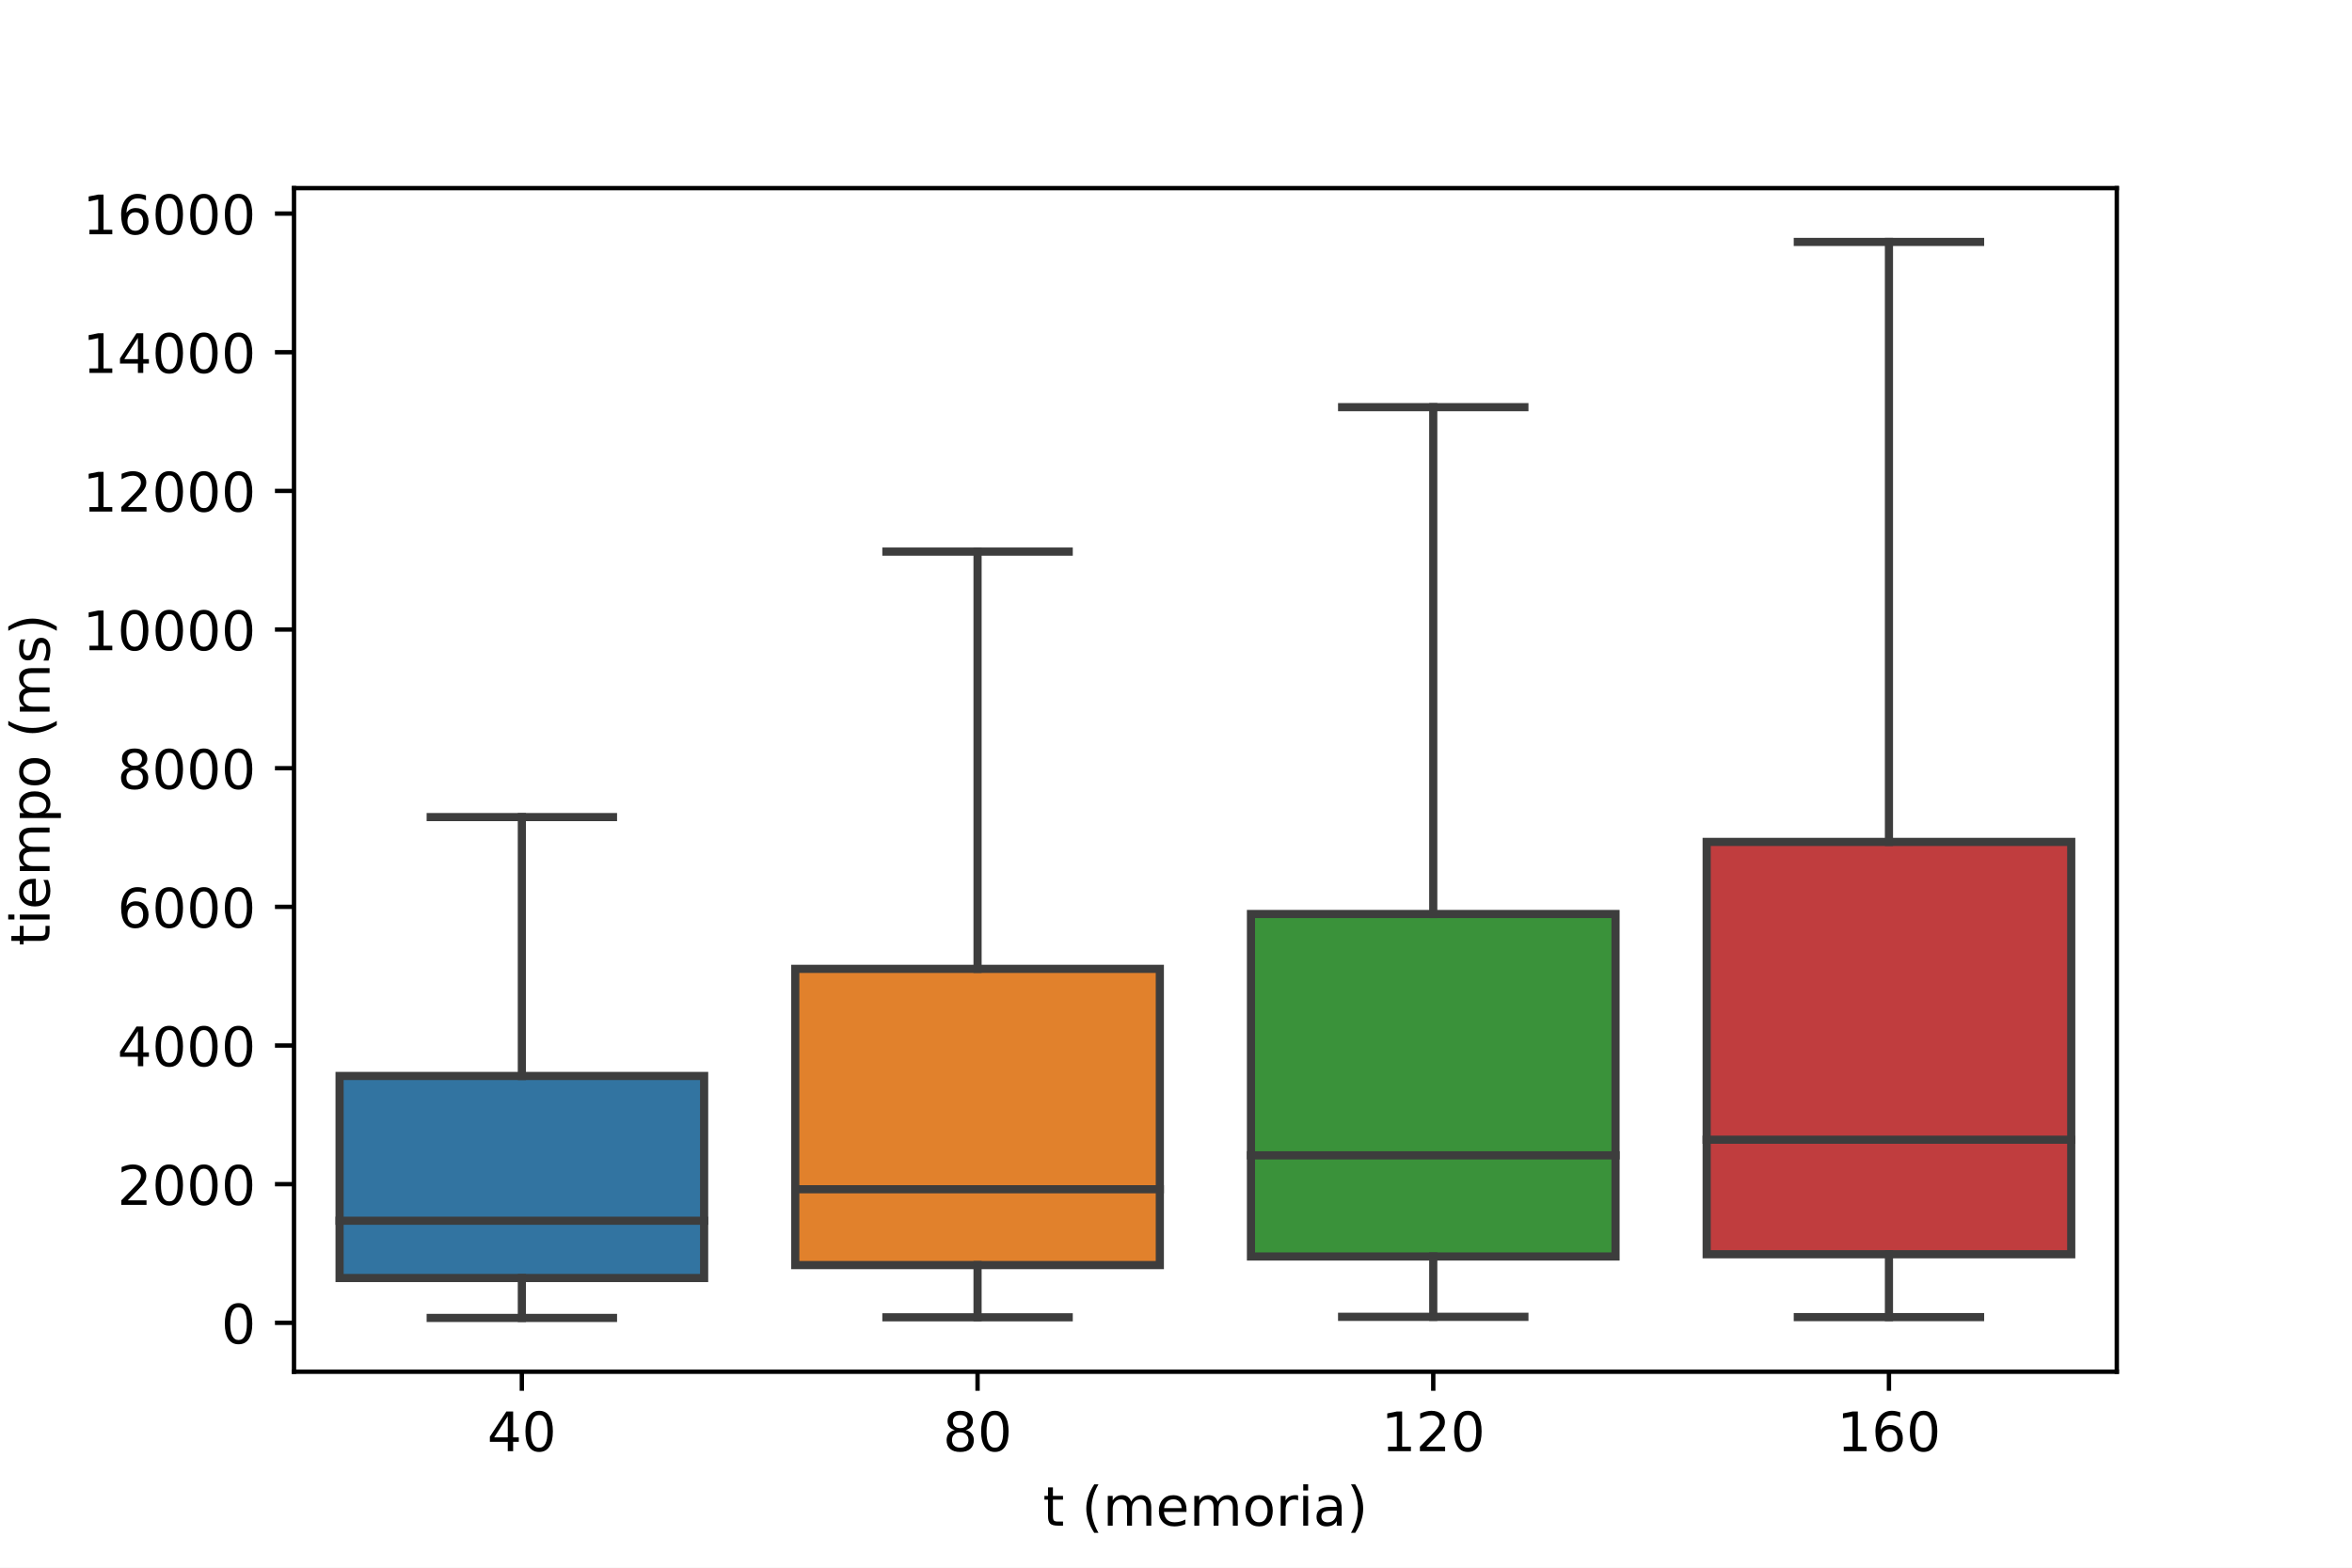
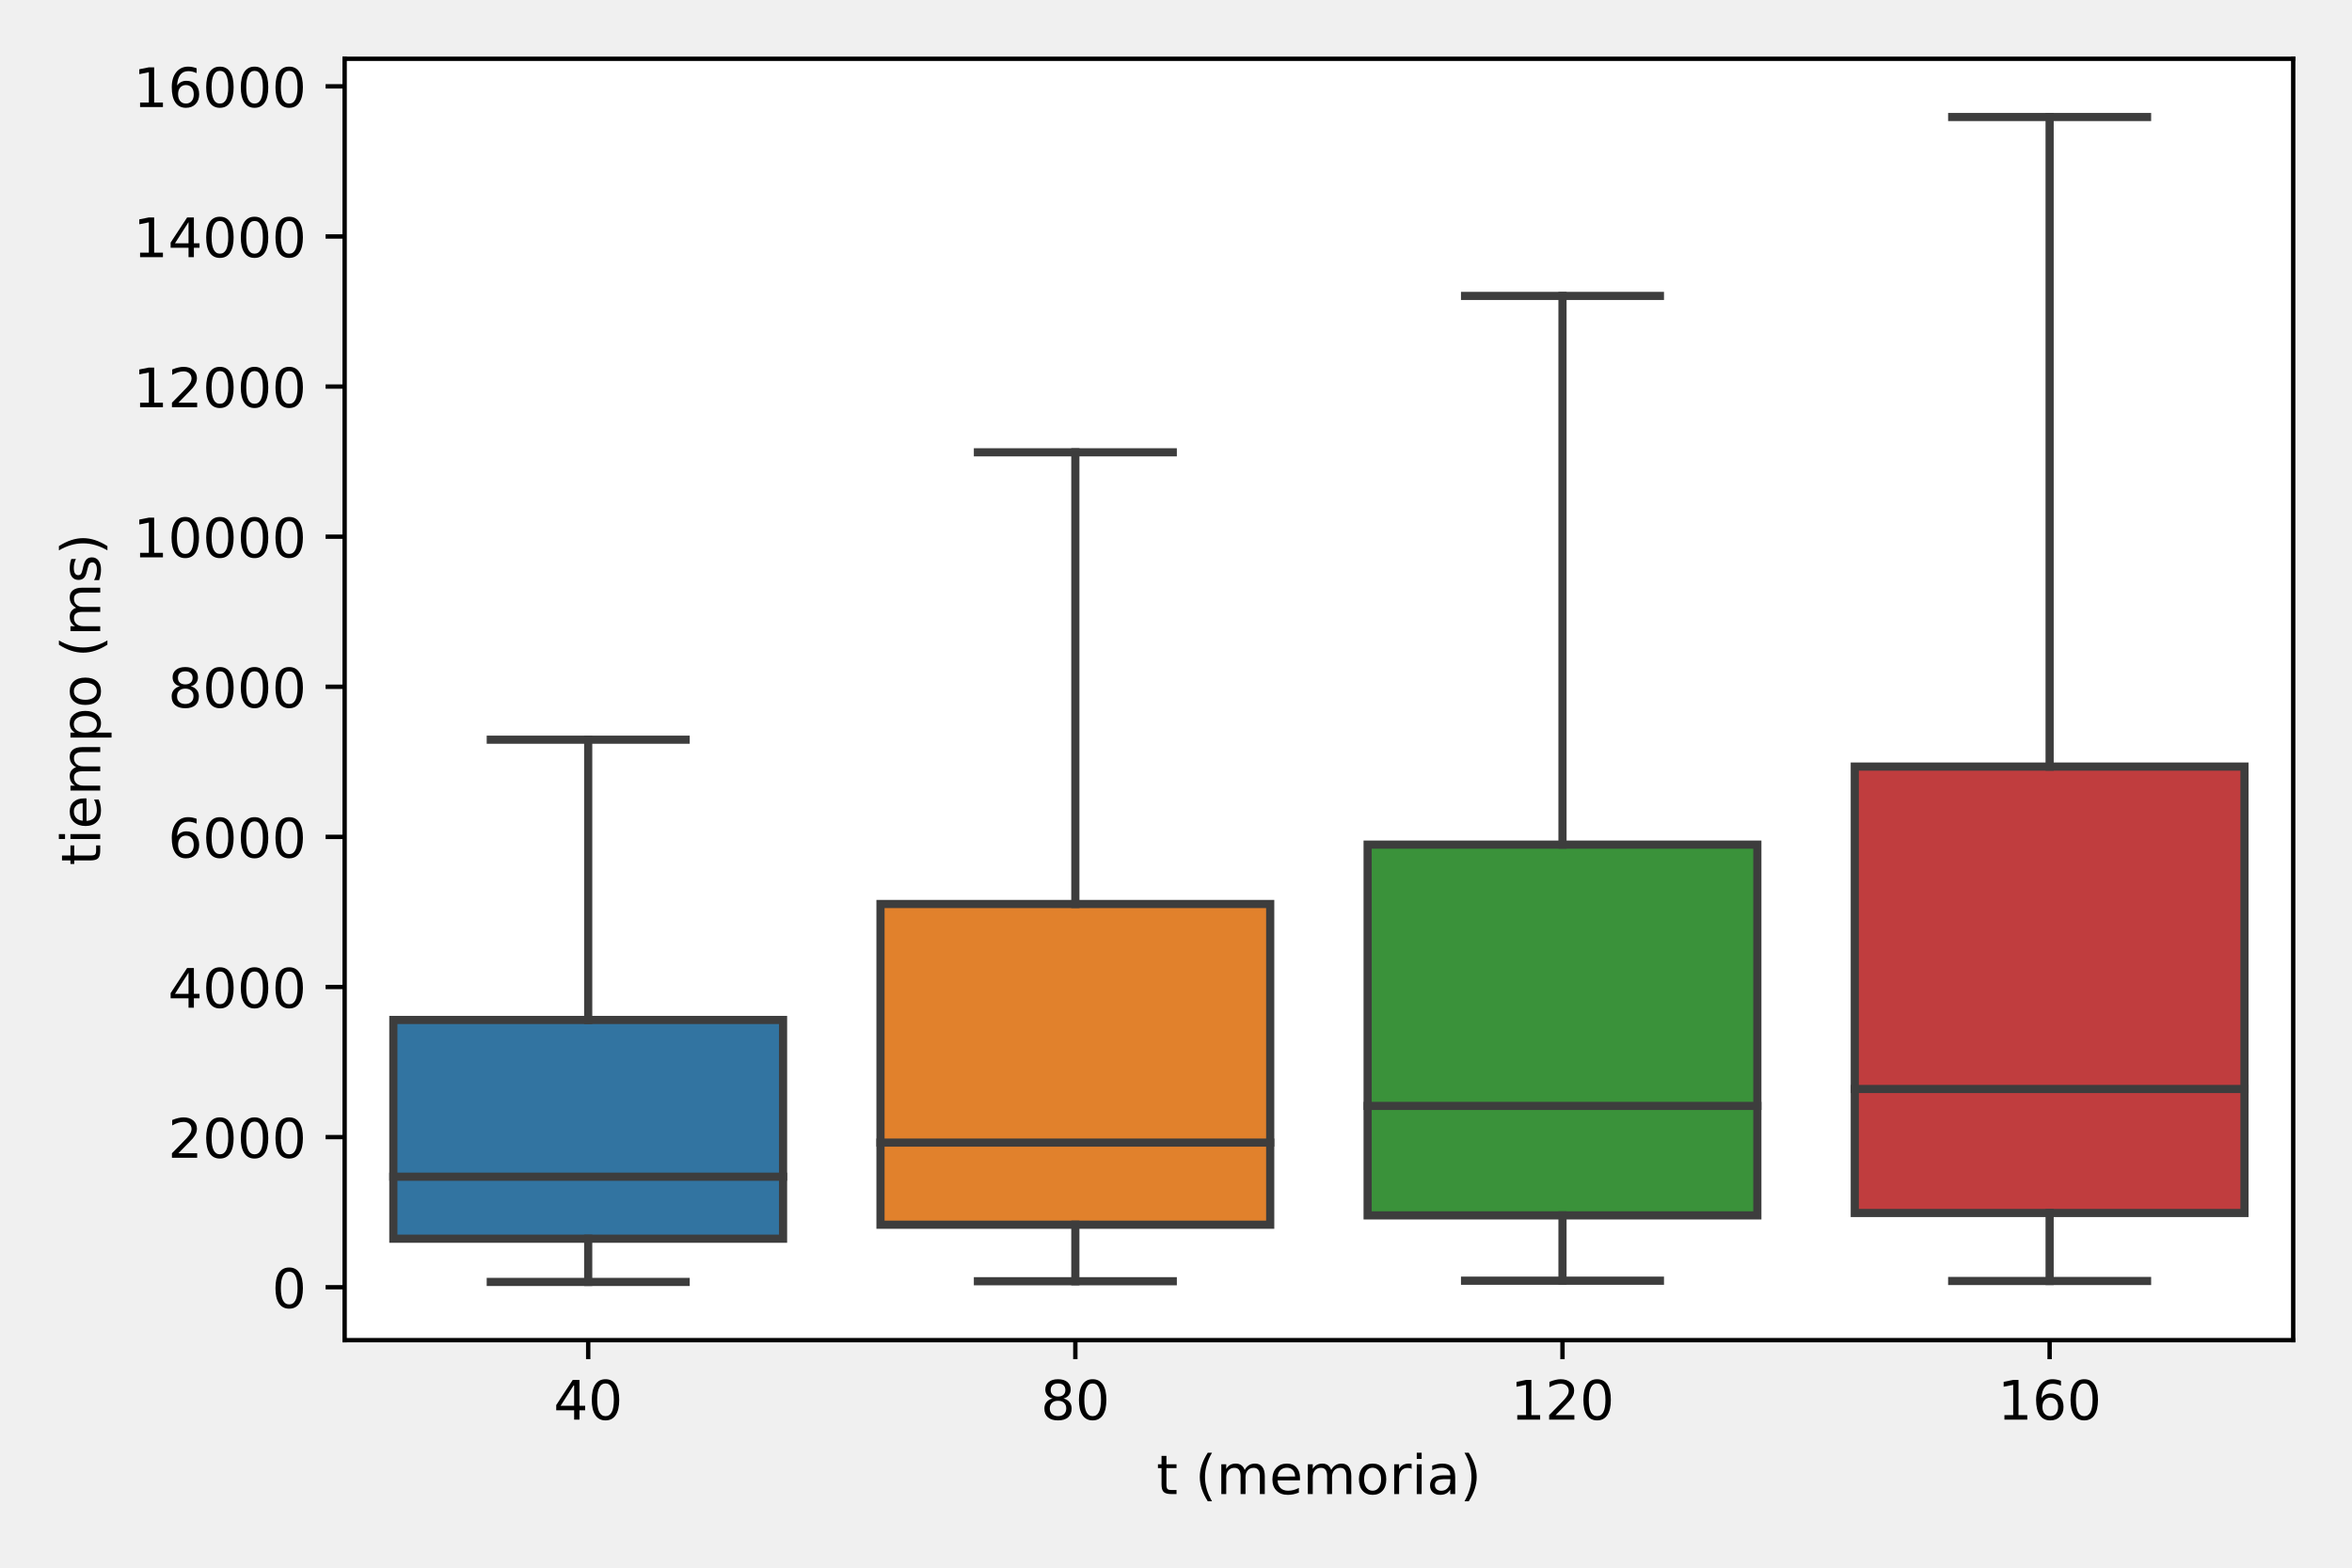
<svg xmlns="http://www.w3.org/2000/svg" xmlns:xlink="http://www.w3.org/1999/xlink" height="288pt" version="1.1" viewBox="0 0 432 288" width="432pt">
  <defs>
-     <style type="text/css">
- *{stroke-linecap:butt;stroke-linejoin:round;white-space:pre;}
-   </style>
+     <style type="text/css">*{stroke-linecap:butt;stroke-linejoin:round;}</style>
  </defs>
  <g id="figure_1">
    <g id="patch_1">
-       <path d="M 0 288  L 432 288  L 432 0  L 0 0  z " style="fill:#ffffff;" />
+       <path d="M 0 288  L 432 288  L 432 0  L 0 0  z " style="fill:none;" />
    </g>
    <g id="axes_1">
      <g id="patch_2">
-         <path d="M 54 252  L 388.8 252  L 388.8 34.56  L 54 34.56  z " style="fill:#ffffff;" />
+         <path d="M 63.3 246.2  L 421.2 246.2  L 421.2 10.8  L 63.3 10.8  z " style="fill:#ffffff;" />
      </g>
      <g id="patch_3">
-         <path clip-path="url(#p671c0eb41e)" d="M 62.37 234.784  L 129.33 234.784  L 129.33 197.666  L 62.37 197.666  L 62.37 234.784  z " style="fill:#3274a1;stroke:#3d3d3d;stroke-linejoin:miter;stroke-width:1.5;" />
+         <path clip-path="url(#p573375f8d1)" d="M 72.248 227.562  L 143.827 227.562  L 143.827 187.378  L 72.248 187.378  L 72.248 227.562  z " style="fill:#3274a1;stroke:#3d3d3d;stroke-linejoin:miter;stroke-width:1.5;" />
      </g>
      <g id="patch_4">
-         <path clip-path="url(#p671c0eb41e)" d="M 146.07 232.41  L 213.03 232.41  L 213.03 177.988  L 146.07 177.988  L 146.07 232.41  z " style="fill:#e1812c;stroke:#3d3d3d;stroke-linejoin:miter;stroke-width:1.5;" />
+         <path clip-path="url(#p573375f8d1)" d="M 161.722 224.992  L 233.303 224.992  L 233.303 166.075  L 161.722 166.075  L 161.722 224.992  z " style="fill:#e1812c;stroke:#3d3d3d;stroke-linejoin:miter;stroke-width:1.5;" />
      </g>
      <g id="patch_5">
-         <path clip-path="url(#p671c0eb41e)" d="M 229.77 230.829  L 296.73 230.829  L 296.73 167.912  L 229.77 167.912  L 229.77 230.829  z " style="fill:#3a923a;stroke:#3d3d3d;stroke-linejoin:miter;stroke-width:1.5;" />
+         <path clip-path="url(#p573375f8d1)" d="M 251.197 223.281  L 322.777 223.281  L 322.777 155.166  L 251.197 155.166  L 251.197 223.281  z " style="fill:#3a923a;stroke:#3d3d3d;stroke-linejoin:miter;stroke-width:1.5;" />
      </g>
      <g id="patch_6">
-         <path clip-path="url(#p671c0eb41e)" d="M 313.47 230.42  L 380.43 230.42  L 380.43 154.667  L 313.47 154.667  L 313.47 230.42  z " style="fill:#c03d3e;stroke:#3d3d3d;stroke-linejoin:miter;stroke-width:1.5;" />
+         <path clip-path="url(#p573375f8d1)" d="M 340.673 222.838  L 412.252 222.838  L 412.252 140.827  L 340.673 140.827  L 340.673 222.838  z " style="fill:#c03d3e;stroke:#3d3d3d;stroke-linejoin:miter;stroke-width:1.5;" />
      </g>
      <g id="matplotlib.axis_1">
        <g id="xtick_1">
          <g id="line2d_1">
            <defs>
-               <path d="M 0 0  L 0 3.5  " id="mef9358d573" style="stroke:#000000;stroke-width:0.8;" />
+               <path d="M 0 0  L 0 3.5  " id="m9cedd96502" style="stroke:#000000;stroke-width:0.8;" />
            </defs>
            <g>
-               <use style="stroke:#000000;stroke-width:0.8;" x="95.85" xlink:href="#mef9358d573" y="252" />
+               <use style="stroke:#000000;stroke-width:0.8;" x="108.037" xlink:href="#m9cedd96502" y="246.2" />
            </g>
          </g>
          <g id="text_1">
-             <defs>
-               <path d="M 37.797 64.312  L 12.891 25.391  L 37.797 25.391  z M 35.203 72.906  L 47.609 72.906  L 47.609 25.391  L 58.016 25.391  L 58.016 17.188  L 47.609 17.188  L 47.609 0  L 37.797 0  L 37.797 17.188  L 4.891 17.188  L 4.891 26.703  z " id="DejaVuSans-52" />
-               <path d="M 31.781 66.406  Q 24.172 66.406 20.328 58.906  Q 16.5 51.422 16.5 36.375  Q 16.5 21.391 20.328 13.891  Q 24.172 6.391 31.781 6.391  Q 39.453 6.391 43.281 13.891  Q 47.125 21.391 47.125 36.375  Q 47.125 51.422 43.281 58.906  Q 39.453 66.406 31.781 66.406  z M 31.781 74.219  Q 44.047 74.219 50.516 64.516  Q 56.984 54.828 56.984 36.375  Q 56.984 17.969 50.516 8.266  Q 44.047 -1.422 31.781 -1.422  Q 19.531 -1.422 13.062 8.266  Q 6.594 17.969 6.594 36.375  Q 6.594 54.828 13.062 64.516  Q 19.531 74.219 31.781 74.219  z " id="DejaVuSans-48" />
-             </defs>
-             <g transform="translate(89.4875 266.5984)scale(0.1 -0.1)">
+             <g transform="translate(101.675 260.7984)scale(0.1 -0.1)">
+               <defs>
+                 <path d="M 37.797 64.312  L 12.891 25.391  L 37.797 25.391  z M 35.203 72.906  L 47.609 72.906  L 47.609 25.391  L 58.016 25.391  L 58.016 17.188  L 47.609 17.188  L 47.609 0  L 37.797 0  L 37.797 17.188  L 4.891 17.188  L 4.891 26.703  z " id="DejaVuSans-52" />
+                 <path d="M 31.781 66.406  Q 24.172 66.406 20.328 58.906  Q 16.5 51.422 16.5 36.375  Q 16.5 21.391 20.328 13.891  Q 24.172 6.391 31.781 6.391  Q 39.453 6.391 43.281 13.891  Q 47.125 21.391 47.125 36.375  Q 47.125 51.422 43.281 58.906  Q 39.453 66.406 31.781 66.406  z M 31.781 74.219  Q 44.047 74.219 50.516 64.516  Q 56.984 54.828 56.984 36.375  Q 56.984 17.969 50.516 8.266  Q 44.047 -1.422 31.781 -1.422  Q 19.531 -1.422 13.062 8.266  Q 6.594 17.969 6.594 36.375  Q 6.594 54.828 13.062 64.516  Q 19.531 74.219 31.781 74.219  z " id="DejaVuSans-48" />
+               </defs>
              <use xlink:href="#DejaVuSans-52" />
              <use x="63.623" xlink:href="#DejaVuSans-48" />
            </g>
          </g>
        </g>
        <g id="xtick_2">
          <g id="line2d_2">
            <g>
-               <use style="stroke:#000000;stroke-width:0.8;" x="179.55" xlink:href="#mef9358d573" y="252" />
+               <use style="stroke:#000000;stroke-width:0.8;" x="197.512" xlink:href="#m9cedd96502" y="246.2" />
            </g>
          </g>
          <g id="text_2">
-             <defs>
-               <path d="M 31.781 34.625  Q 24.75 34.625 20.719 30.859  Q 16.703 27.094 16.703 20.516  Q 16.703 13.922 20.719 10.156  Q 24.75 6.391 31.781 6.391  Q 38.812 6.391 42.859 10.172  Q 46.922 13.969 46.922 20.516  Q 46.922 27.094 42.891 30.859  Q 38.875 34.625 31.781 34.625  z M 21.922 38.812  Q 15.578 40.375 12.031 44.719  Q 8.5 49.078 8.5 55.328  Q 8.5 64.062 14.719 69.141  Q 20.953 74.219 31.781 74.219  Q 42.672 74.219 48.875 69.141  Q 55.078 64.062 55.078 55.328  Q 55.078 49.078 51.531 44.719  Q 48 40.375 41.703 38.812  Q 48.828 37.156 52.797 32.312  Q 56.781 27.484 56.781 20.516  Q 56.781 9.906 50.312 4.234  Q 43.844 -1.422 31.781 -1.422  Q 19.734 -1.422 13.25 4.234  Q 6.781 9.906 6.781 20.516  Q 6.781 27.484 10.781 32.312  Q 14.797 37.156 21.922 38.812  z M 18.312 54.391  Q 18.312 48.734 21.844 45.562  Q 25.391 42.391 31.781 42.391  Q 38.141 42.391 41.719 45.562  Q 45.312 48.734 45.312 54.391  Q 45.312 60.062 41.719 63.234  Q 38.141 66.406 31.781 66.406  Q 25.391 66.406 21.844 63.234  Q 18.312 60.062 18.312 54.391  z " id="DejaVuSans-56" />
-             </defs>
-             <g transform="translate(173.1875 266.5984)scale(0.1 -0.1)">
+             <g transform="translate(191.15 260.7984)scale(0.1 -0.1)">
+               <defs>
+                 <path d="M 31.781 34.625  Q 24.75 34.625 20.719 30.859  Q 16.703 27.094 16.703 20.516  Q 16.703 13.922 20.719 10.156  Q 24.75 6.391 31.781 6.391  Q 38.812 6.391 42.859 10.172  Q 46.922 13.969 46.922 20.516  Q 46.922 27.094 42.891 30.859  Q 38.875 34.625 31.781 34.625  z M 21.922 38.812  Q 15.578 40.375 12.031 44.719  Q 8.5 49.078 8.5 55.328  Q 8.5 64.062 14.719 69.141  Q 20.953 74.219 31.781 74.219  Q 42.672 74.219 48.875 69.141  Q 55.078 64.062 55.078 55.328  Q 55.078 49.078 51.531 44.719  Q 48 40.375 41.703 38.812  Q 48.828 37.156 52.797 32.312  Q 56.781 27.484 56.781 20.516  Q 56.781 9.906 50.312 4.234  Q 43.844 -1.422 31.781 -1.422  Q 19.734 -1.422 13.25 4.234  Q 6.781 9.906 6.781 20.516  Q 6.781 27.484 10.781 32.312  Q 14.797 37.156 21.922 38.812  z M 18.312 54.391  Q 18.312 48.734 21.844 45.562  Q 25.391 42.391 31.781 42.391  Q 38.141 42.391 41.719 45.562  Q 45.312 48.734 45.312 54.391  Q 45.312 60.062 41.719 63.234  Q 38.141 66.406 31.781 66.406  Q 25.391 66.406 21.844 63.234  Q 18.312 60.062 18.312 54.391  z " id="DejaVuSans-56" />
+               </defs>
              <use xlink:href="#DejaVuSans-56" />
              <use x="63.623" xlink:href="#DejaVuSans-48" />
            </g>
          </g>
        </g>
        <g id="xtick_3">
          <g id="line2d_3">
            <g>
-               <use style="stroke:#000000;stroke-width:0.8;" x="263.25" xlink:href="#mef9358d573" y="252" />
+               <use style="stroke:#000000;stroke-width:0.8;" x="286.988" xlink:href="#m9cedd96502" y="246.2" />
            </g>
          </g>
          <g id="text_3">
-             <defs>
-               <path d="M 12.406 8.297  L 28.516 8.297  L 28.516 63.922  L 10.984 60.406  L 10.984 69.391  L 28.422 72.906  L 38.281 72.906  L 38.281 8.297  L 54.391 8.297  L 54.391 0  L 12.406 0  z " id="DejaVuSans-49" />
-               <path d="M 19.188 8.297  L 53.609 8.297  L 53.609 0  L 7.328 0  L 7.328 8.297  Q 12.938 14.109 22.625 23.891  Q 32.328 33.688 34.812 36.531  Q 39.547 41.844 41.422 45.531  Q 43.312 49.219 43.312 52.781  Q 43.312 58.594 39.234 62.25  Q 35.156 65.922 28.609 65.922  Q 23.969 65.922 18.812 64.312  Q 13.672 62.703 7.812 59.422  L 7.812 69.391  Q 13.766 71.781 18.938 73  Q 24.125 74.219 28.422 74.219  Q 39.75 74.219 46.484 68.547  Q 53.219 62.891 53.219 53.422  Q 53.219 48.922 51.531 44.891  Q 49.859 40.875 45.406 35.406  Q 44.188 33.984 37.641 27.219  Q 31.109 20.453 19.188 8.297  z " id="DejaVuSans-50" />
-             </defs>
-             <g transform="translate(253.7063 266.5984)scale(0.1 -0.1)">
+             <g transform="translate(277.4438 260.7984)scale(0.1 -0.1)">
+               <defs>
+                 <path d="M 12.406 8.297  L 28.516 8.297  L 28.516 63.922  L 10.984 60.406  L 10.984 69.391  L 28.422 72.906  L 38.281 72.906  L 38.281 8.297  L 54.391 8.297  L 54.391 0  L 12.406 0  z " id="DejaVuSans-49" />
+                 <path d="M 19.188 8.297  L 53.609 8.297  L 53.609 0  L 7.328 0  L 7.328 8.297  Q 12.938 14.109 22.625 23.891  Q 32.328 33.688 34.812 36.531  Q 39.547 41.844 41.422 45.531  Q 43.312 49.219 43.312 52.781  Q 43.312 58.594 39.234 62.25  Q 35.156 65.922 28.609 65.922  Q 23.969 65.922 18.812 64.312  Q 13.672 62.703 7.812 59.422  L 7.812 69.391  Q 13.766 71.781 18.938 73  Q 24.125 74.219 28.422 74.219  Q 39.75 74.219 46.484 68.547  Q 53.219 62.891 53.219 53.422  Q 53.219 48.922 51.531 44.891  Q 49.859 40.875 45.406 35.406  Q 44.188 33.984 37.641 27.219  Q 31.109 20.453 19.188 8.297  z " id="DejaVuSans-50" />
+               </defs>
              <use xlink:href="#DejaVuSans-49" />
              <use x="63.623" xlink:href="#DejaVuSans-50" />
              <use x="127.246" xlink:href="#DejaVuSans-48" />
            </g>
          </g>
        </g>
        <g id="xtick_4">
          <g id="line2d_4">
            <g>
-               <use style="stroke:#000000;stroke-width:0.8;" x="346.95" xlink:href="#mef9358d573" y="252" />
+               <use style="stroke:#000000;stroke-width:0.8;" x="376.462" xlink:href="#m9cedd96502" y="246.2" />
            </g>
          </g>
          <g id="text_4">
+             <g transform="translate(366.9187 260.7984)scale(0.1 -0.1)">
+               <defs>
+                 <path d="M 33.016 40.375  Q 26.375 40.375 22.484 35.828  Q 18.609 31.297 18.609 23.391  Q 18.609 15.531 22.484 10.953  Q 26.375 6.391 33.016 6.391  Q 39.656 6.391 43.531 10.953  Q 47.406 15.531 47.406 23.391  Q 47.406 31.297 43.531 35.828  Q 39.656 40.375 33.016 40.375  z M 52.594 71.297  L 52.594 62.312  Q 48.875 64.062 45.094 64.984  Q 41.312 65.922 37.594 65.922  Q 27.828 65.922 22.672 59.328  Q 17.531 52.734 16.797 39.406  Q 19.672 43.656 24.016 45.922  Q 28.375 48.188 33.594 48.188  Q 44.578 48.188 50.953 41.516  Q 57.328 34.859 57.328 23.391  Q 57.328 12.156 50.688 5.359  Q 44.047 -1.422 33.016 -1.422  Q 20.359 -1.422 13.672 8.266  Q 6.984 17.969 6.984 36.375  Q 6.984 53.656 15.188 63.938  Q 23.391 74.219 37.203 74.219  Q 40.922 74.219 44.703 73.484  Q 48.484 72.75 52.594 71.297  z " id="DejaVuSans-54" />
+               </defs>
+               <use xlink:href="#DejaVuSans-49" />
+               <use x="63.623" xlink:href="#DejaVuSans-54" />
+               <use x="127.246" xlink:href="#DejaVuSans-48" />
+             </g>
+           </g>
+         </g>
+         <g id="text_5">
+           <g transform="translate(212.4141 274.4766)scale(0.1 -0.1)">
            <defs>
-               <path d="M 33.016 40.375  Q 26.375 40.375 22.484 35.828  Q 18.609 31.297 18.609 23.391  Q 18.609 15.531 22.484 10.953  Q 26.375 6.391 33.016 6.391  Q 39.656 6.391 43.531 10.953  Q 47.406 15.531 47.406 23.391  Q 47.406 31.297 43.531 35.828  Q 39.656 40.375 33.016 40.375  z M 52.594 71.297  L 52.594 62.312  Q 48.875 64.062 45.094 64.984  Q 41.312 65.922 37.594 65.922  Q 27.828 65.922 22.672 59.328  Q 17.531 52.734 16.797 39.406  Q 19.672 43.656 24.016 45.922  Q 28.375 48.188 33.594 48.188  Q 44.578 48.188 50.953 41.516  Q 57.328 34.859 57.328 23.391  Q 57.328 12.156 50.688 5.359  Q 44.047 -1.422 33.016 -1.422  Q 20.359 -1.422 13.672 8.266  Q 6.984 17.969 6.984 36.375  Q 6.984 53.656 15.188 63.938  Q 23.391 74.219 37.203 74.219  Q 40.922 74.219 44.703 73.484  Q 48.484 72.75 52.594 71.297  z " id="DejaVuSans-54" />
+               <path d="M 18.312 70.219  L 18.312 54.688  L 36.812 54.688  L 36.812 47.703  L 18.312 47.703  L 18.312 18.016  Q 18.312 11.328 20.141 9.422  Q 21.969 7.516 27.594 7.516  L 36.812 7.516  L 36.812 0  L 27.594 0  Q 17.188 0 13.234 3.875  Q 9.281 7.766 9.281 18.016  L 9.281 47.703  L 2.688 47.703  L 2.688 54.688  L 9.281 54.688  L 9.281 70.219  z " id="DejaVuSans-116" />
+               <path id="DejaVuSans-32" />
+               <path d="M 31 75.875  Q 24.469 64.656 21.281 53.656  Q 18.109 42.672 18.109 31.391  Q 18.109 20.125 21.312 9.062  Q 24.516 -2 31 -13.188  L 23.188 -13.188  Q 15.875 -1.703 12.234 9.375  Q 8.594 20.453 8.594 31.391  Q 8.594 42.281 12.203 53.312  Q 15.828 64.359 23.188 75.875  z " id="DejaVuSans-40" />
+               <path d="M 52 44.188  Q 55.375 50.25 60.062 53.125  Q 64.75 56 71.094 56  Q 79.641 56 84.281 50.016  Q 88.922 44.047 88.922 33.016  L 88.922 0  L 79.891 0  L 79.891 32.719  Q 79.891 40.578 77.094 44.375  Q 74.312 48.188 68.609 48.188  Q 61.625 48.188 57.562 43.547  Q 53.516 38.922 53.516 30.906  L 53.516 0  L 44.484 0  L 44.484 32.719  Q 44.484 40.625 41.703 44.406  Q 38.922 48.188 33.109 48.188  Q 26.219 48.188 22.156 43.531  Q 18.109 38.875 18.109 30.906  L 18.109 0  L 9.078 0  L 9.078 54.688  L 18.109 54.688  L 18.109 46.188  Q 21.188 51.219 25.484 53.609  Q 29.781 56 35.688 56  Q 41.656 56 45.828 52.969  Q 50 49.953 52 44.188  z " id="DejaVuSans-109" />
+               <path d="M 56.203 29.594  L 56.203 25.203  L 14.891 25.203  Q 15.484 15.922 20.484 11.062  Q 25.484 6.203 34.422 6.203  Q 39.594 6.203 44.453 7.469  Q 49.312 8.734 54.109 11.281  L 54.109 2.781  Q 49.266 0.734 44.188 -0.344  Q 39.109 -1.422 33.891 -1.422  Q 20.797 -1.422 13.156 6.188  Q 5.516 13.812 5.516 26.812  Q 5.516 40.234 12.766 48.109  Q 20.016 56 32.328 56  Q 43.359 56 49.781 48.891  Q 56.203 41.797 56.203 29.594  z M 47.219 32.234  Q 47.125 39.594 43.094 43.984  Q 39.062 48.391 32.422 48.391  Q 24.906 48.391 20.391 44.141  Q 15.875 39.891 15.188 32.172  z " id="DejaVuSans-101" />
+               <path d="M 30.609 48.391  Q 23.391 48.391 19.188 42.75  Q 14.984 37.109 14.984 27.297  Q 14.984 17.484 19.156 11.844  Q 23.344 6.203 30.609 6.203  Q 37.797 6.203 41.984 11.859  Q 46.188 17.531 46.188 27.297  Q 46.188 37.016 41.984 42.703  Q 37.797 48.391 30.609 48.391  z M 30.609 56  Q 42.328 56 49.016 48.375  Q 55.719 40.766 55.719 27.297  Q 55.719 13.875 49.016 6.219  Q 42.328 -1.422 30.609 -1.422  Q 18.844 -1.422 12.172 6.219  Q 5.516 13.875 5.516 27.297  Q 5.516 40.766 12.172 48.375  Q 18.844 56 30.609 56  z " id="DejaVuSans-111" />
+               <path d="M 41.109 46.297  Q 39.594 47.172 37.812 47.578  Q 36.031 48 33.891 48  Q 26.266 48 22.188 43.047  Q 18.109 38.094 18.109 28.812  L 18.109 0  L 9.078 0  L 9.078 54.688  L 18.109 54.688  L 18.109 46.188  Q 20.953 51.172 25.484 53.578  Q 30.031 56 36.531 56  Q 37.453 56 38.578 55.875  Q 39.703 55.766 41.062 55.516  z " id="DejaVuSans-114" />
+               <path d="M 9.422 54.688  L 18.406 54.688  L 18.406 0  L 9.422 0  z M 9.422 75.984  L 18.406 75.984  L 18.406 64.594  L 9.422 64.594  z " id="DejaVuSans-105" />
+               <path d="M 34.281 27.484  Q 23.391 27.484 19.188 25  Q 14.984 22.516 14.984 16.5  Q 14.984 11.719 18.141 8.906  Q 21.297 6.109 26.703 6.109  Q 34.188 6.109 38.703 11.406  Q 43.219 16.703 43.219 25.484  L 43.219 27.484  z M 52.203 31.203  L 52.203 0  L 43.219 0  L 43.219 8.297  Q 40.141 3.328 35.547 0.953  Q 30.953 -1.422 24.312 -1.422  Q 15.922 -1.422 10.953 3.297  Q 6 8.016 6 15.922  Q 6 25.141 12.172 29.828  Q 18.359 34.516 30.609 34.516  L 43.219 34.516  L 43.219 35.406  Q 43.219 41.609 39.141 45  Q 35.062 48.391 27.688 48.391  Q 23 48.391 18.547 47.266  Q 14.109 46.141 10.016 43.891  L 10.016 52.203  Q 14.938 54.109 19.578 55.047  Q 24.219 56 28.609 56  Q 40.484 56 46.344 49.844  Q 52.203 43.703 52.203 31.203  z " id="DejaVuSans-97" />
+               <path d="M 8.016 75.875  L 15.828 75.875  Q 23.141 64.359 26.781 53.312  Q 30.422 42.281 30.422 31.391  Q 30.422 20.453 26.781 9.375  Q 23.141 -1.703 15.828 -13.188  L 8.016 -13.188  Q 14.5 -2 17.703 9.062  Q 20.906 20.125 20.906 31.391  Q 20.906 42.672 17.703 53.656  Q 14.5 64.656 8.016 75.875  z " id="DejaVuSans-41" />
            </defs>
-             <g transform="translate(337.4062 266.5984)scale(0.1 -0.1)">
-               <use xlink:href="#DejaVuSans-49" />
-               <use x="63.623" xlink:href="#DejaVuSans-54" />
-               <use x="127.246" xlink:href="#DejaVuSans-48" />
-             </g>
-           </g>
-         </g>
-         <g id="text_5">
-           <defs>
-             <path d="M 18.312 70.219  L 18.312 54.688  L 36.812 54.688  L 36.812 47.703  L 18.312 47.703  L 18.312 18.016  Q 18.312 11.328 20.141 9.422  Q 21.969 7.516 27.594 7.516  L 36.812 7.516  L 36.812 0  L 27.594 0  Q 17.188 0 13.234 3.875  Q 9.281 7.766 9.281 18.016  L 9.281 47.703  L 2.688 47.703  L 2.688 54.688  L 9.281 54.688  L 9.281 70.219  z " id="DejaVuSans-116" />
-             <path id="DejaVuSans-32" />
-             <path d="M 31 75.875  Q 24.469 64.656 21.281 53.656  Q 18.109 42.672 18.109 31.391  Q 18.109 20.125 21.312 9.062  Q 24.516 -2 31 -13.188  L 23.188 -13.188  Q 15.875 -1.703 12.234 9.375  Q 8.594 20.453 8.594 31.391  Q 8.594 42.281 12.203 53.312  Q 15.828 64.359 23.188 75.875  z " id="DejaVuSans-40" />
-             <path d="M 52 44.188  Q 55.375 50.25 60.062 53.125  Q 64.75 56 71.094 56  Q 79.641 56 84.281 50.016  Q 88.922 44.047 88.922 33.016  L 88.922 0  L 79.891 0  L 79.891 32.719  Q 79.891 40.578 77.094 44.375  Q 74.312 48.188 68.609 48.188  Q 61.625 48.188 57.562 43.547  Q 53.516 38.922 53.516 30.906  L 53.516 0  L 44.484 0  L 44.484 32.719  Q 44.484 40.625 41.703 44.406  Q 38.922 48.188 33.109 48.188  Q 26.219 48.188 22.156 43.531  Q 18.109 38.875 18.109 30.906  L 18.109 0  L 9.078 0  L 9.078 54.688  L 18.109 54.688  L 18.109 46.188  Q 21.188 51.219 25.484 53.609  Q 29.781 56 35.688 56  Q 41.656 56 45.828 52.969  Q 50 49.953 52 44.188  z " id="DejaVuSans-109" />
-             <path d="M 56.203 29.594  L 56.203 25.203  L 14.891 25.203  Q 15.484 15.922 20.484 11.062  Q 25.484 6.203 34.422 6.203  Q 39.594 6.203 44.453 7.469  Q 49.312 8.734 54.109 11.281  L 54.109 2.781  Q 49.266 0.734 44.188 -0.344  Q 39.109 -1.422 33.891 -1.422  Q 20.797 -1.422 13.156 6.188  Q 5.516 13.812 5.516 26.812  Q 5.516 40.234 12.766 48.109  Q 20.016 56 32.328 56  Q 43.359 56 49.781 48.891  Q 56.203 41.797 56.203 29.594  z M 47.219 32.234  Q 47.125 39.594 43.094 43.984  Q 39.062 48.391 32.422 48.391  Q 24.906 48.391 20.391 44.141  Q 15.875 39.891 15.188 32.172  z " id="DejaVuSans-101" />
-             <path d="M 30.609 48.391  Q 23.391 48.391 19.188 42.75  Q 14.984 37.109 14.984 27.297  Q 14.984 17.484 19.156 11.844  Q 23.344 6.203 30.609 6.203  Q 37.797 6.203 41.984 11.859  Q 46.188 17.531 46.188 27.297  Q 46.188 37.016 41.984 42.703  Q 37.797 48.391 30.609 48.391  z M 30.609 56  Q 42.328 56 49.016 48.375  Q 55.719 40.766 55.719 27.297  Q 55.719 13.875 49.016 6.219  Q 42.328 -1.422 30.609 -1.422  Q 18.844 -1.422 12.172 6.219  Q 5.516 13.875 5.516 27.297  Q 5.516 40.766 12.172 48.375  Q 18.844 56 30.609 56  z " id="DejaVuSans-111" />
-             <path d="M 41.109 46.297  Q 39.594 47.172 37.812 47.578  Q 36.031 48 33.891 48  Q 26.266 48 22.188 43.047  Q 18.109 38.094 18.109 28.812  L 18.109 0  L 9.078 0  L 9.078 54.688  L 18.109 54.688  L 18.109 46.188  Q 20.953 51.172 25.484 53.578  Q 30.031 56 36.531 56  Q 37.453 56 38.578 55.875  Q 39.703 55.766 41.062 55.516  z " id="DejaVuSans-114" />
-             <path d="M 9.422 54.688  L 18.406 54.688  L 18.406 0  L 9.422 0  z M 9.422 75.984  L 18.406 75.984  L 18.406 64.594  L 9.422 64.594  z " id="DejaVuSans-105" />
-             <path d="M 34.281 27.484  Q 23.391 27.484 19.188 25  Q 14.984 22.516 14.984 16.5  Q 14.984 11.719 18.141 8.906  Q 21.297 6.109 26.703 6.109  Q 34.188 6.109 38.703 11.406  Q 43.219 16.703 43.219 25.484  L 43.219 27.484  z M 52.203 31.203  L 52.203 0  L 43.219 0  L 43.219 8.297  Q 40.141 3.328 35.547 0.953  Q 30.953 -1.422 24.312 -1.422  Q 15.922 -1.422 10.953 3.297  Q 6 8.016 6 15.922  Q 6 25.141 12.172 29.828  Q 18.359 34.516 30.609 34.516  L 43.219 34.516  L 43.219 35.406  Q 43.219 41.609 39.141 45  Q 35.062 48.391 27.688 48.391  Q 23 48.391 18.547 47.266  Q 14.109 46.141 10.016 43.891  L 10.016 52.203  Q 14.938 54.109 19.578 55.047  Q 24.219 56 28.609 56  Q 40.484 56 46.344 49.844  Q 52.203 43.703 52.203 31.203  z " id="DejaVuSans-97" />
-             <path d="M 8.016 75.875  L 15.828 75.875  Q 23.141 64.359 26.781 53.312  Q 30.422 42.281 30.422 31.391  Q 30.422 20.453 26.781 9.375  Q 23.141 -1.703 15.828 -13.188  L 8.016 -13.188  Q 14.5 -2 17.703 9.062  Q 20.906 20.125 20.906 31.391  Q 20.906 42.672 17.703 53.656  Q 14.5 64.656 8.016 75.875  z " id="DejaVuSans-41" />
-           </defs>
-           <g transform="translate(191.5641 280.2766)scale(0.1 -0.1)">
            <use xlink:href="#DejaVuSans-116" />
            <use x="39.209" xlink:href="#DejaVuSans-32" />
            <use x="70.996" xlink:href="#DejaVuSans-40" />
            <use x="110.01" xlink:href="#DejaVuSans-109" />
            <use x="207.422" xlink:href="#DejaVuSans-101" />
            <use x="268.945" xlink:href="#DejaVuSans-109" />
            <use x="366.357" xlink:href="#DejaVuSans-111" />
            <use x="427.539" xlink:href="#DejaVuSans-114" />
            <use x="468.652" xlink:href="#DejaVuSans-105" />
            <use x="496.436" xlink:href="#DejaVuSans-97" />
            <use x="557.715" xlink:href="#DejaVuSans-41" />
          </g>
        </g>
      </g>
      <g id="matplotlib.axis_2">
        <g id="ytick_1">
          <g id="line2d_5">
            <defs>
-               <path d="M 0 0  L -3.5 0  " id="mf83dee13bb" style="stroke:#000000;stroke-width:0.8;" />
+               <path d="M 0 0  L -3.5 0  " id="mc1669bdc24" style="stroke:#000000;stroke-width:0.8;" />
            </defs>
            <g>
-               <use style="stroke:#000000;stroke-width:0.8;" x="54" xlink:href="#mf83dee13bb" y="243.017" />
+               <use style="stroke:#000000;stroke-width:0.8;" x="63.3" xlink:href="#mc1669bdc24" y="236.475" />
            </g>
          </g>
          <g id="text_6">
-             <g transform="translate(40.6375 246.8158)scale(0.1 -0.1)">
+             <g transform="translate(49.9375 240.2738)scale(0.1 -0.1)">
              <use xlink:href="#DejaVuSans-48" />
            </g>
          </g>
        </g>
        <g id="ytick_2">
          <g id="line2d_6">
            <g>
-               <use style="stroke:#000000;stroke-width:0.8;" x="54" xlink:href="#mf83dee13bb" y="217.544" />
+               <use style="stroke:#000000;stroke-width:0.8;" x="63.3" xlink:href="#mc1669bdc24" y="208.898" />
            </g>
          </g>
          <g id="text_7">
-             <g transform="translate(21.55 221.3434)scale(0.1 -0.1)">
+             <g transform="translate(30.85 212.6974)scale(0.1 -0.1)">
              <use xlink:href="#DejaVuSans-50" />
              <use x="63.623" xlink:href="#DejaVuSans-48" />
              <use x="127.246" xlink:href="#DejaVuSans-48" />
              <use x="190.869" xlink:href="#DejaVuSans-48" />
            </g>
          </g>
        </g>
        <g id="ytick_3">
          <g id="line2d_7">
            <g>
-               <use style="stroke:#000000;stroke-width:0.8;" x="54" xlink:href="#mf83dee13bb" y="192.072" />
+               <use style="stroke:#000000;stroke-width:0.8;" x="63.3" xlink:href="#mc1669bdc24" y="181.322" />
            </g>
          </g>
          <g id="text_8">
-             <g transform="translate(21.55 195.8709)scale(0.1 -0.1)">
+             <g transform="translate(30.85 185.121)scale(0.1 -0.1)">
              <use xlink:href="#DejaVuSans-52" />
              <use x="63.623" xlink:href="#DejaVuSans-48" />
              <use x="127.246" xlink:href="#DejaVuSans-48" />
              <use x="190.869" xlink:href="#DejaVuSans-48" />
            </g>
          </g>
        </g>
        <g id="ytick_4">
          <g id="line2d_8">
            <g>
-               <use style="stroke:#000000;stroke-width:0.8;" x="54" xlink:href="#mf83dee13bb" y="166.599" />
+               <use style="stroke:#000000;stroke-width:0.8;" x="63.3" xlink:href="#mc1669bdc24" y="153.745" />
            </g>
          </g>
          <g id="text_9">
-             <g transform="translate(21.55 170.3985)scale(0.1 -0.1)">
+             <g transform="translate(30.85 157.5446)scale(0.1 -0.1)">
              <use xlink:href="#DejaVuSans-54" />
              <use x="63.623" xlink:href="#DejaVuSans-48" />
              <use x="127.246" xlink:href="#DejaVuSans-48" />
              <use x="190.869" xlink:href="#DejaVuSans-48" />
            </g>
          </g>
        </g>
        <g id="ytick_5">
          <g id="line2d_9">
            <g>
-               <use style="stroke:#000000;stroke-width:0.8;" x="54" xlink:href="#mf83dee13bb" y="141.127" />
+               <use style="stroke:#000000;stroke-width:0.8;" x="63.3" xlink:href="#mc1669bdc24" y="126.169" />
            </g>
          </g>
          <g id="text_10">
-             <g transform="translate(21.55 144.9261)scale(0.1 -0.1)">
+             <g transform="translate(30.85 129.9682)scale(0.1 -0.1)">
              <use xlink:href="#DejaVuSans-56" />
              <use x="63.623" xlink:href="#DejaVuSans-48" />
              <use x="127.246" xlink:href="#DejaVuSans-48" />
              <use x="190.869" xlink:href="#DejaVuSans-48" />
            </g>
          </g>
        </g>
        <g id="ytick_6">
          <g id="line2d_10">
            <g>
-               <use style="stroke:#000000;stroke-width:0.8;" x="54" xlink:href="#mf83dee13bb" y="115.654" />
+               <use style="stroke:#000000;stroke-width:0.8;" x="63.3" xlink:href="#mc1669bdc24" y="98.593" />
            </g>
          </g>
          <g id="text_11">
-             <g transform="translate(15.1875 119.4536)scale(0.1 -0.1)">
+             <g transform="translate(24.4875 102.3918)scale(0.1 -0.1)">
              <use xlink:href="#DejaVuSans-49" />
              <use x="63.623" xlink:href="#DejaVuSans-48" />
              <use x="127.246" xlink:href="#DejaVuSans-48" />
              <use x="190.869" xlink:href="#DejaVuSans-48" />
              <use x="254.492" xlink:href="#DejaVuSans-48" />
            </g>
          </g>
        </g>
        <g id="ytick_7">
          <g id="line2d_11">
            <g>
-               <use style="stroke:#000000;stroke-width:0.8;" x="54" xlink:href="#mf83dee13bb" y="90.182" />
+               <use style="stroke:#000000;stroke-width:0.8;" x="63.3" xlink:href="#mc1669bdc24" y="71.016" />
            </g>
          </g>
          <g id="text_12">
-             <g transform="translate(15.1875 93.98117)scale(0.1 -0.1)">
+             <g transform="translate(24.4875 74.81541)scale(0.1 -0.1)">
              <use xlink:href="#DejaVuSans-49" />
              <use x="63.623" xlink:href="#DejaVuSans-50" />
              <use x="127.246" xlink:href="#DejaVuSans-48" />
              <use x="190.869" xlink:href="#DejaVuSans-48" />
              <use x="254.492" xlink:href="#DejaVuSans-48" />
            </g>
          </g>
        </g>
        <g id="ytick_8">
          <g id="line2d_12">
            <g>
-               <use style="stroke:#000000;stroke-width:0.8;" x="54" xlink:href="#mf83dee13bb" y="64.71" />
+               <use style="stroke:#000000;stroke-width:0.8;" x="63.3" xlink:href="#mc1669bdc24" y="43.44" />
            </g>
          </g>
          <g id="text_13">
-             <g transform="translate(15.1875 68.50873)scale(0.1 -0.1)">
+             <g transform="translate(24.4875 47.239)scale(0.1 -0.1)">
              <use xlink:href="#DejaVuSans-49" />
              <use x="63.623" xlink:href="#DejaVuSans-52" />
              <use x="127.246" xlink:href="#DejaVuSans-48" />
              <use x="190.869" xlink:href="#DejaVuSans-48" />
              <use x="254.492" xlink:href="#DejaVuSans-48" />
            </g>
          </g>
        </g>
        <g id="ytick_9">
          <g id="line2d_13">
            <g>
-               <use style="stroke:#000000;stroke-width:0.8;" x="54" xlink:href="#mf83dee13bb" y="39.237" />
+               <use style="stroke:#000000;stroke-width:0.8;" x="63.3" xlink:href="#mc1669bdc24" y="15.863" />
            </g>
          </g>
          <g id="text_14">
-             <g transform="translate(15.1875 43.03629)scale(0.1 -0.1)">
+             <g transform="translate(24.4875 19.6626)scale(0.1 -0.1)">
              <use xlink:href="#DejaVuSans-49" />
              <use x="63.623" xlink:href="#DejaVuSans-54" />
              <use x="127.246" xlink:href="#DejaVuSans-48" />
              <use x="190.869" xlink:href="#DejaVuSans-48" />
              <use x="254.492" xlink:href="#DejaVuSans-48" />
            </g>
          </g>
        </g>
        <g id="text_15">
-           <defs>
-             <path d="M 18.109 8.203  L 18.109 -20.797  L 9.078 -20.797  L 9.078 54.688  L 18.109 54.688  L 18.109 46.391  Q 20.953 51.266 25.266 53.625  Q 29.594 56 35.594 56  Q 45.562 56 51.781 48.094  Q 58.016 40.188 58.016 27.297  Q 58.016 14.406 51.781 6.484  Q 45.562 -1.422 35.594 -1.422  Q 29.594 -1.422 25.266 0.953  Q 20.953 3.328 18.109 8.203  z M 48.688 27.297  Q 48.688 37.203 44.609 42.844  Q 40.531 48.484 33.406 48.484  Q 26.266 48.484 22.188 42.844  Q 18.109 37.203 18.109 27.297  Q 18.109 17.391 22.188 11.75  Q 26.266 6.109 33.406 6.109  Q 40.531 6.109 44.609 11.75  Q 48.688 17.391 48.688 27.297  z " id="DejaVuSans-112" />
-             <path d="M 44.281 53.078  L 44.281 44.578  Q 40.484 46.531 36.375 47.5  Q 32.281 48.484 27.875 48.484  Q 21.188 48.484 17.844 46.438  Q 14.5 44.391 14.5 40.281  Q 14.5 37.156 16.891 35.375  Q 19.281 33.594 26.516 31.984  L 29.594 31.297  Q 39.156 29.25 43.188 25.516  Q 47.219 21.781 47.219 15.094  Q 47.219 7.469 41.188 3.016  Q 35.156 -1.422 24.609 -1.422  Q 20.219 -1.422 15.453 -0.562  Q 10.688 0.297 5.422 2  L 5.422 11.281  Q 10.406 8.688 15.234 7.391  Q 20.062 6.109 24.812 6.109  Q 31.156 6.109 34.562 8.281  Q 37.984 10.453 37.984 14.406  Q 37.984 18.062 35.516 20.016  Q 33.062 21.969 24.703 23.781  L 21.578 24.516  Q 13.234 26.266 9.516 29.906  Q 5.812 33.547 5.812 39.891  Q 5.812 47.609 11.281 51.797  Q 16.75 56 26.812 56  Q 31.781 56 36.172 55.266  Q 40.578 54.547 44.281 53.078  z " id="DejaVuSans-115" />
-           </defs>
-           <g transform="translate(9.107812 173.7753)rotate(-90)scale(0.1 -0.1)">
+           <g transform="translate(18.40781 158.9953)rotate(-90)scale(0.1 -0.1)">
+             <defs>
+               <path d="M 18.109 8.203  L 18.109 -20.797  L 9.078 -20.797  L 9.078 54.688  L 18.109 54.688  L 18.109 46.391  Q 20.953 51.266 25.266 53.625  Q 29.594 56 35.594 56  Q 45.562 56 51.781 48.094  Q 58.016 40.188 58.016 27.297  Q 58.016 14.406 51.781 6.484  Q 45.562 -1.422 35.594 -1.422  Q 29.594 -1.422 25.266 0.953  Q 20.953 3.328 18.109 8.203  z M 48.688 27.297  Q 48.688 37.203 44.609 42.844  Q 40.531 48.484 33.406 48.484  Q 26.266 48.484 22.188 42.844  Q 18.109 37.203 18.109 27.297  Q 18.109 17.391 22.188 11.75  Q 26.266 6.109 33.406 6.109  Q 40.531 6.109 44.609 11.75  Q 48.688 17.391 48.688 27.297  z " id="DejaVuSans-112" />
+               <path d="M 44.281 53.078  L 44.281 44.578  Q 40.484 46.531 36.375 47.5  Q 32.281 48.484 27.875 48.484  Q 21.188 48.484 17.844 46.438  Q 14.5 44.391 14.5 40.281  Q 14.5 37.156 16.891 35.375  Q 19.281 33.594 26.516 31.984  L 29.594 31.297  Q 39.156 29.25 43.188 25.516  Q 47.219 21.781 47.219 15.094  Q 47.219 7.469 41.188 3.016  Q 35.156 -1.422 24.609 -1.422  Q 20.219 -1.422 15.453 -0.562  Q 10.688 0.297 5.422 2  L 5.422 11.281  Q 10.406 8.688 15.234 7.391  Q 20.062 6.109 24.812 6.109  Q 31.156 6.109 34.562 8.281  Q 37.984 10.453 37.984 14.406  Q 37.984 18.062 35.516 20.016  Q 33.062 21.969 24.703 23.781  L 21.578 24.516  Q 13.234 26.266 9.516 29.906  Q 5.812 33.547 5.812 39.891  Q 5.812 47.609 11.281 51.797  Q 16.75 56 26.812 56  Q 31.781 56 36.172 55.266  Q 40.578 54.547 44.281 53.078  z " id="DejaVuSans-115" />
+             </defs>
            <use xlink:href="#DejaVuSans-116" />
            <use x="39.209" xlink:href="#DejaVuSans-105" />
            <use x="66.992" xlink:href="#DejaVuSans-101" />
            <use x="128.516" xlink:href="#DejaVuSans-109" />
            <use x="225.928" xlink:href="#DejaVuSans-112" />
            <use x="289.404" xlink:href="#DejaVuSans-111" />
            <use x="350.586" xlink:href="#DejaVuSans-32" />
            <use x="382.373" xlink:href="#DejaVuSans-40" />
            <use x="421.387" xlink:href="#DejaVuSans-109" />
            <use x="518.799" xlink:href="#DejaVuSans-115" />
            <use x="570.898" xlink:href="#DejaVuSans-41" />
          </g>
        </g>
      </g>
      <g id="line2d_14">
-         <path clip-path="url(#p671c0eb41e)" d="M 95.85 234.784  L 95.85 242.116  " style="fill:none;stroke:#3d3d3d;stroke-linecap:square;stroke-width:1.5;" />
+         <path clip-path="url(#p573375f8d1)" d="M 108.037 227.562  L 108.037 235.5  " style="fill:none;stroke:#3d3d3d;stroke-linecap:square;stroke-width:1.5;" />
      </g>
      <g id="line2d_15">
-         <path clip-path="url(#p671c0eb41e)" d="M 95.85 197.666  L 95.85 150.108  " style="fill:none;stroke:#3d3d3d;stroke-linecap:square;stroke-width:1.5;" />
+         <path clip-path="url(#p573375f8d1)" d="M 108.037 187.378  L 108.037 135.892  " style="fill:none;stroke:#3d3d3d;stroke-linecap:square;stroke-width:1.5;" />
      </g>
      <g id="line2d_16">
-         <path clip-path="url(#p671c0eb41e)" d="M 79.11 242.116  L 112.59 242.116  " style="fill:none;stroke:#3d3d3d;stroke-linecap:square;stroke-width:1.5;" />
+         <path clip-path="url(#p573375f8d1)" d="M 90.142 235.5  L 125.933 235.5  " style="fill:none;stroke:#3d3d3d;stroke-linecap:square;stroke-width:1.5;" />
      </g>
      <g id="line2d_17">
-         <path clip-path="url(#p671c0eb41e)" d="M 79.11 150.108  L 112.59 150.108  " style="fill:none;stroke:#3d3d3d;stroke-linecap:square;stroke-width:1.5;" />
+         <path clip-path="url(#p573375f8d1)" d="M 90.142 135.892  L 125.933 135.892  " style="fill:none;stroke:#3d3d3d;stroke-linecap:square;stroke-width:1.5;" />
      </g>
      <g id="line2d_18">
-         <path clip-path="url(#p671c0eb41e)" d="M 179.55 232.41  L 179.55 242.003  " style="fill:none;stroke:#3d3d3d;stroke-linecap:square;stroke-width:1.5;" />
+         <path clip-path="url(#p573375f8d1)" d="M 197.512 224.992  L 197.512 235.377  " style="fill:none;stroke:#3d3d3d;stroke-linecap:square;stroke-width:1.5;" />
      </g>
      <g id="line2d_19">
-         <path clip-path="url(#p671c0eb41e)" d="M 179.55 177.988  L 179.55 101.336  " style="fill:none;stroke:#3d3d3d;stroke-linecap:square;stroke-width:1.5;" />
+         <path clip-path="url(#p573375f8d1)" d="M 197.512 166.075  L 197.512 83.092  " style="fill:none;stroke:#3d3d3d;stroke-linecap:square;stroke-width:1.5;" />
      </g>
      <g id="line2d_20">
-         <path clip-path="url(#p671c0eb41e)" d="M 162.81 242.003  L 196.29 242.003  " style="fill:none;stroke:#3d3d3d;stroke-linecap:square;stroke-width:1.5;" />
+         <path clip-path="url(#p573375f8d1)" d="M 179.618 235.377  L 215.407 235.377  " style="fill:none;stroke:#3d3d3d;stroke-linecap:square;stroke-width:1.5;" />
      </g>
      <g id="line2d_21">
-         <path clip-path="url(#p671c0eb41e)" d="M 162.81 101.336  L 196.29 101.336  " style="fill:none;stroke:#3d3d3d;stroke-linecap:square;stroke-width:1.5;" />
+         <path clip-path="url(#p573375f8d1)" d="M 179.618 83.092  L 215.407 83.092  " style="fill:none;stroke:#3d3d3d;stroke-linecap:square;stroke-width:1.5;" />
      </g>
      <g id="line2d_22">
-         <path clip-path="url(#p671c0eb41e)" d="M 263.25 230.829  L 263.25 241.913  " style="fill:none;stroke:#3d3d3d;stroke-linecap:square;stroke-width:1.5;" />
+         <path clip-path="url(#p573375f8d1)" d="M 286.988 223.281  L 286.988 235.279  " style="fill:none;stroke:#3d3d3d;stroke-linecap:square;stroke-width:1.5;" />
      </g>
      <g id="line2d_23">
-         <path clip-path="url(#p671c0eb41e)" d="M 263.25 167.912  L 263.25 74.797  " style="fill:none;stroke:#3d3d3d;stroke-linecap:square;stroke-width:1.5;" />
+         <path clip-path="url(#p573375f8d1)" d="M 286.988 155.166  L 286.988 54.36  " style="fill:none;stroke:#3d3d3d;stroke-linecap:square;stroke-width:1.5;" />
      </g>
      <g id="line2d_24">
-         <path clip-path="url(#p671c0eb41e)" d="M 246.51 241.913  L 279.99 241.913  " style="fill:none;stroke:#3d3d3d;stroke-linecap:square;stroke-width:1.5;" />
+         <path clip-path="url(#p573375f8d1)" d="M 269.092 235.279  L 304.882 235.279  " style="fill:none;stroke:#3d3d3d;stroke-linecap:square;stroke-width:1.5;" />
      </g>
      <g id="line2d_25">
-         <path clip-path="url(#p671c0eb41e)" d="M 246.51 74.797  L 279.99 74.797  " style="fill:none;stroke:#3d3d3d;stroke-linecap:square;stroke-width:1.5;" />
+         <path clip-path="url(#p573375f8d1)" d="M 269.092 54.36  L 304.882 54.36  " style="fill:none;stroke:#3d3d3d;stroke-linecap:square;stroke-width:1.5;" />
      </g>
      <g id="line2d_26">
-         <path clip-path="url(#p671c0eb41e)" d="M 346.95 230.42  L 346.95 241.964  " style="fill:none;stroke:#3d3d3d;stroke-linecap:square;stroke-width:1.5;" />
+         <path clip-path="url(#p573375f8d1)" d="M 376.462 222.838  L 376.462 235.335  " style="fill:none;stroke:#3d3d3d;stroke-linecap:square;stroke-width:1.5;" />
      </g>
      <g id="line2d_27">
-         <path clip-path="url(#p671c0eb41e)" d="M 346.95 154.667  L 346.95 44.444  " style="fill:none;stroke:#3d3d3d;stroke-linecap:square;stroke-width:1.5;" />
+         <path clip-path="url(#p573375f8d1)" d="M 376.462 140.827  L 376.462 21.5  " style="fill:none;stroke:#3d3d3d;stroke-linecap:square;stroke-width:1.5;" />
      </g>
      <g id="line2d_28">
-         <path clip-path="url(#p671c0eb41e)" d="M 330.21 241.964  L 363.69 241.964  " style="fill:none;stroke:#3d3d3d;stroke-linecap:square;stroke-width:1.5;" />
+         <path clip-path="url(#p573375f8d1)" d="M 358.567 235.335  L 394.358 235.335  " style="fill:none;stroke:#3d3d3d;stroke-linecap:square;stroke-width:1.5;" />
      </g>
      <g id="line2d_29">
-         <path clip-path="url(#p671c0eb41e)" d="M 330.21 44.444  L 363.69 44.444  " style="fill:none;stroke:#3d3d3d;stroke-linecap:square;stroke-width:1.5;" />
+         <path clip-path="url(#p573375f8d1)" d="M 358.567 21.5  L 394.358 21.5  " style="fill:none;stroke:#3d3d3d;stroke-linecap:square;stroke-width:1.5;" />
      </g>
      <g id="line2d_30">
-         <path clip-path="url(#p671c0eb41e)" d="M 62.37 224.26  L 129.33 224.26  " style="fill:none;stroke:#3d3d3d;stroke-linecap:square;stroke-width:1.5;" />
+         <path clip-path="url(#p573375f8d1)" d="M 72.248 216.169  L 143.827 216.169  " style="fill:none;stroke:#3d3d3d;stroke-linecap:square;stroke-width:1.5;" />
      </g>
      <g id="line2d_31">
-         <path clip-path="url(#p671c0eb41e)" d="M 146.07 218.473  L 213.03 218.473  " style="fill:none;stroke:#3d3d3d;stroke-linecap:square;stroke-width:1.5;" />
+         <path clip-path="url(#p573375f8d1)" d="M 161.722 209.904  L 233.303 209.904  " style="fill:none;stroke:#3d3d3d;stroke-linecap:square;stroke-width:1.5;" />
      </g>
      <g id="line2d_32">
-         <path clip-path="url(#p671c0eb41e)" d="M 229.77 212.251  L 296.73 212.251  " style="fill:none;stroke:#3d3d3d;stroke-linecap:square;stroke-width:1.5;" />
+         <path clip-path="url(#p573375f8d1)" d="M 251.197 203.168  L 322.777 203.168  " style="fill:none;stroke:#3d3d3d;stroke-linecap:square;stroke-width:1.5;" />
      </g>
      <g id="line2d_33">
-         <path clip-path="url(#p671c0eb41e)" d="M 313.47 209.375  L 380.43 209.375  " style="fill:none;stroke:#3d3d3d;stroke-linecap:square;stroke-width:1.5;" />
+         <path clip-path="url(#p573375f8d1)" d="M 340.673 200.054  L 412.252 200.054  " style="fill:none;stroke:#3d3d3d;stroke-linecap:square;stroke-width:1.5;" />
      </g>
      <g id="patch_7">
-         <path d="M 54 252  L 54 34.56  " style="fill:none;stroke:#000000;stroke-linecap:square;stroke-linejoin:miter;stroke-width:0.8;" />
+         <path d="M 63.3 246.2  L 63.3 10.8  " style="fill:none;stroke:#000000;stroke-linecap:square;stroke-linejoin:miter;stroke-width:0.8;" />
      </g>
      <g id="patch_8">
-         <path d="M 388.8 252  L 388.8 34.56  " style="fill:none;stroke:#000000;stroke-linecap:square;stroke-linejoin:miter;stroke-width:0.8;" />
+         <path d="M 421.2 246.2  L 421.2 10.8  " style="fill:none;stroke:#000000;stroke-linecap:square;stroke-linejoin:miter;stroke-width:0.8;" />
      </g>
      <g id="patch_9">
-         <path d="M 54 252  L 388.8 252  " style="fill:none;stroke:#000000;stroke-linecap:square;stroke-linejoin:miter;stroke-width:0.8;" />
+         <path d="M 63.3 246.2  L 421.2 246.2  " style="fill:none;stroke:#000000;stroke-linecap:square;stroke-linejoin:miter;stroke-width:0.8;" />
      </g>
      <g id="patch_10">
-         <path d="M 54 34.56  L 388.8 34.56  " style="fill:none;stroke:#000000;stroke-linecap:square;stroke-linejoin:miter;stroke-width:0.8;" />
+         <path d="M 63.3 10.8  L 421.2 10.8  " style="fill:none;stroke:#000000;stroke-linecap:square;stroke-linejoin:miter;stroke-width:0.8;" />
      </g>
    </g>
  </g>
  <defs>
-     <clipPath id="p671c0eb41e">
-       <rect height="217.44" width="334.8" x="54" y="34.56" />
+     <clipPath id="p573375f8d1">
+       <rect height="235.4" width="357.9" x="63.3" y="10.8" />
    </clipPath>
  </defs>
</svg>
